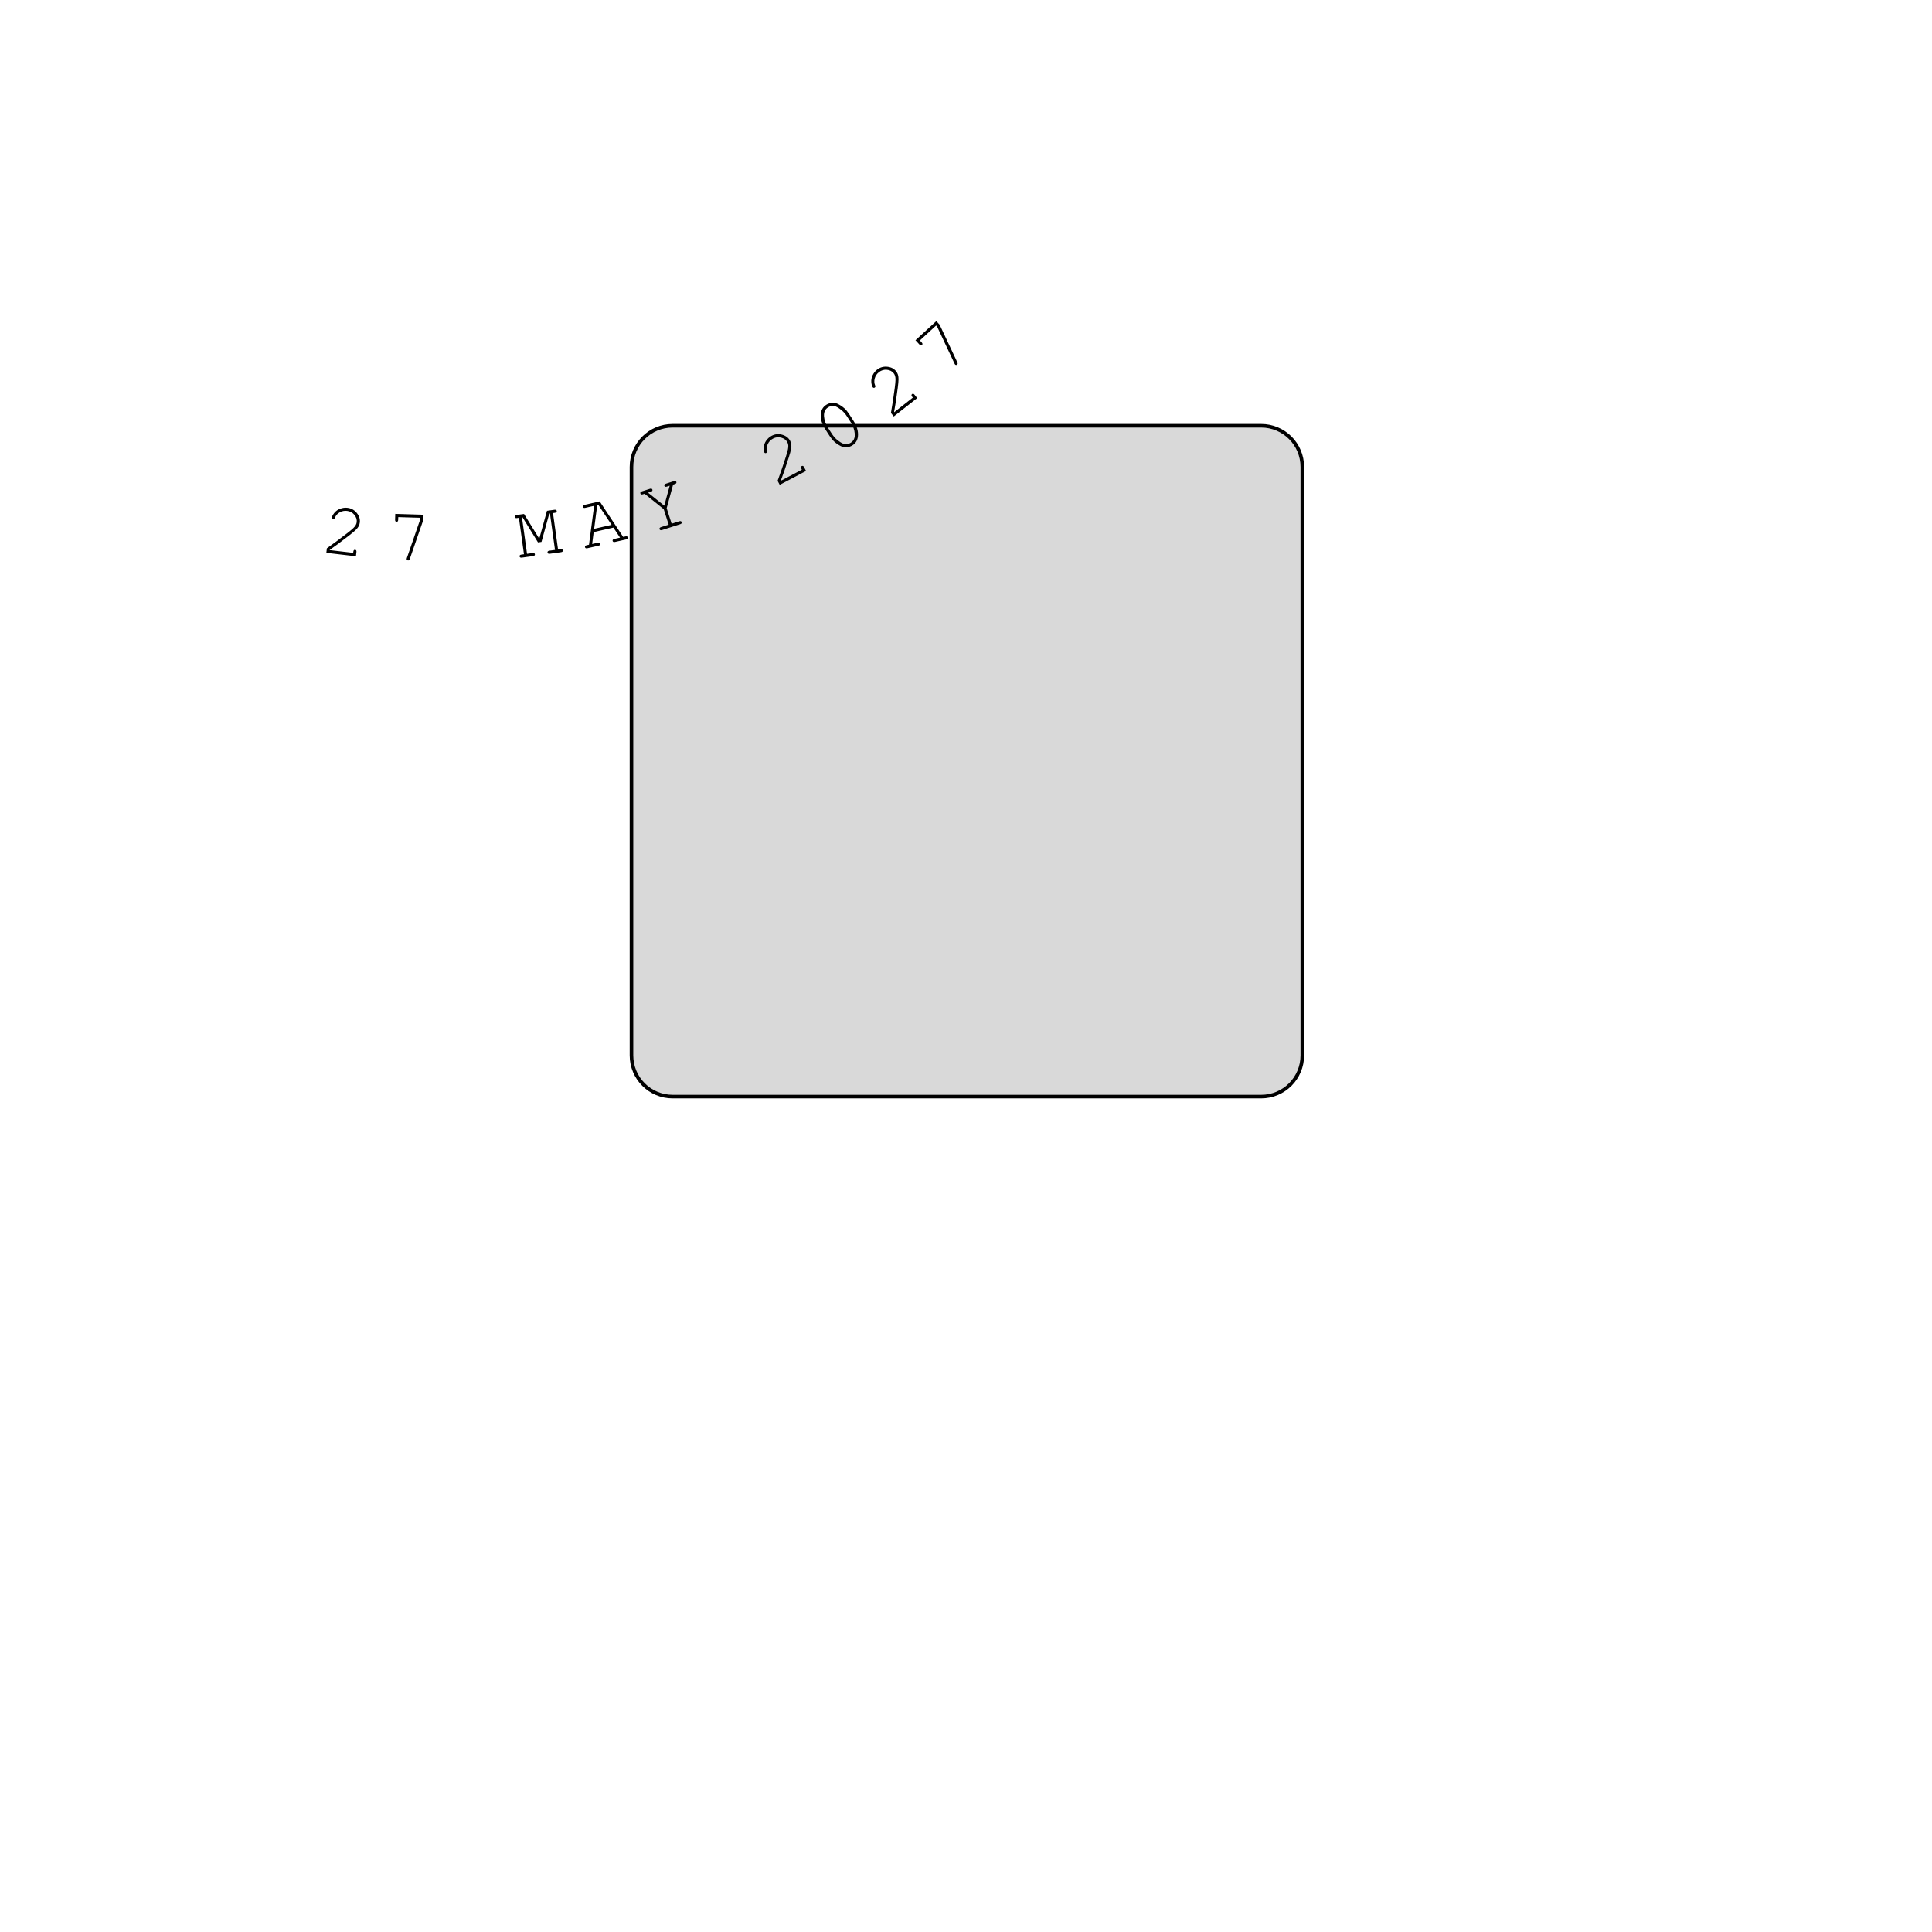
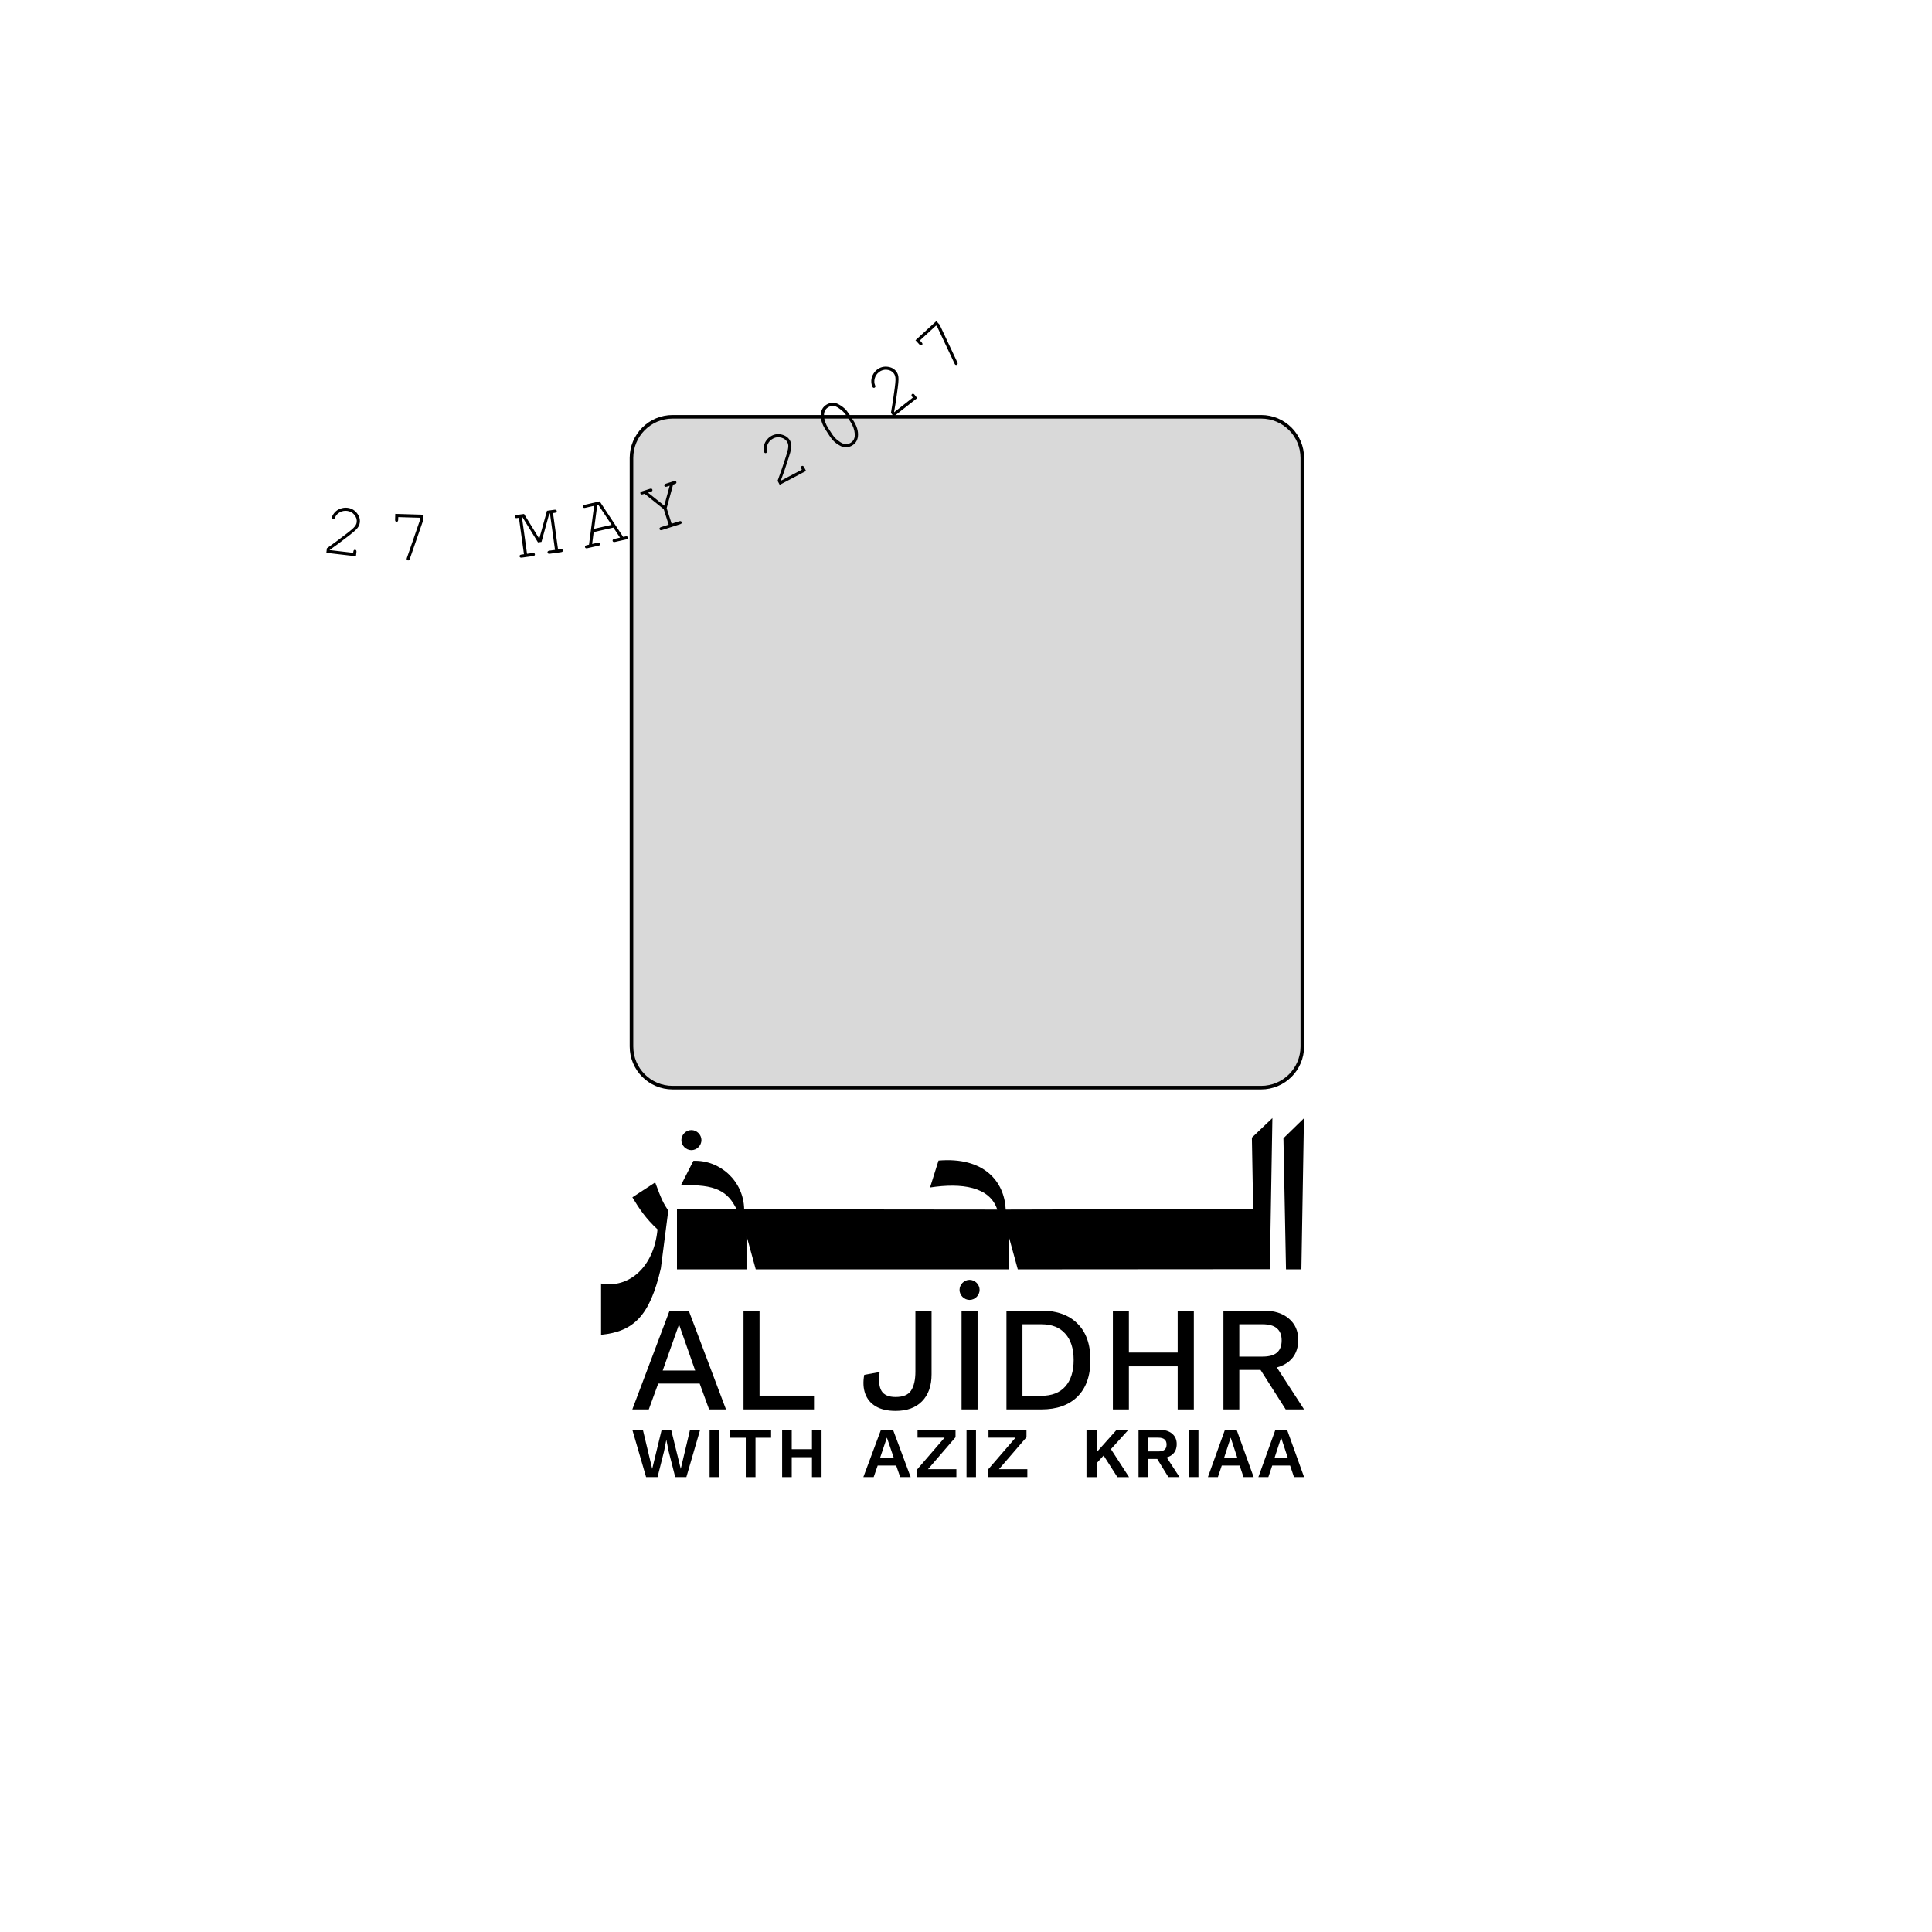
<svg xmlns="http://www.w3.org/2000/svg" width="1080" height="1080" viewBox="0 0 1080 1080" fill="none">
  <g id="date_layout_2_square_shape" clip-path="url(#clip0_68_2862)">
    <rect width="1080" height="1080" fill="white" />
-     <g id="Group 2147202774">
-       <rect id="image-region" x="353" y="238" width="375" height="375" rx="23" fill="#D9D9D9" stroke="black" stroke-width="2" />
-       <g id="Group 72">
- </g>
+     <g id="Frame 2147203044">
+       <rect id="image-region" x="353" y="233" width="375" height="375" rx="23" fill="#D9D9D9" stroke="black" stroke-width="2" />
+       <g id="Group 2147202763">
+         <path id="Vector" d="M613.041 811.787L624.222 799.264H630.82L621.016 810.078L631.146 825.711H624.629L616.93 813.641L613.041 817.927V825.711H607.348V799.264H613.041V811.787ZM648.141 799.264C651.141 799.264 653.503 799.983 655.216 801.425C656.93 802.867 657.789 804.807 657.789 807.234C657.789 809.827 656.93 811.817 655.216 813.204C654.367 813.882 653.357 814.39 652.196 814.731L659.362 825.706H653.131L646.9 815.57H641.91V825.706H636.443V799.259H648.146L648.141 799.264ZM669.94 825.706H664.648V799.259H669.94V825.706ZM700.789 825.706H695.14L692.97 819.254H682.975L680.804 825.706H675.231L684.754 799.259H691.276L700.799 825.706H700.789ZM728.999 825.706H723.351L721.18 819.254H711.185L709.01 825.706H703.437L712.959 799.259H719.477L728.999 825.706ZM684.196 815.168H691.744L687.95 803.631L684.196 815.168ZM712.407 815.168H719.954L716.16 803.631L712.407 815.168ZM641.91 811.364H647.498C649.051 811.364 650.206 811.058 650.955 810.445C651.734 809.802 652.121 808.827 652.121 807.52C652.121 806.214 651.734 805.249 650.955 804.636C650.206 803.998 649.051 803.676 647.498 803.676H641.91V811.369V811.364Z" fill="black" />
+         <path id="Vector_2" d="M573.811 803.43L558.41 821.299H574.294V825.706H552.254V821.54L567.691 803.671H552.575V799.264H573.811V803.43Z" fill="black" />
+         <path id="Vector_3" d="M545.585 799.264V825.711H540.294V799.264H545.585Z" fill="black" />
+         <path id="Vector_4" d="M534.142 803.43L518.741 821.299H534.625V825.706H512.585V821.54L528.022 803.671H512.907V799.264H534.142V803.43Z" fill="black" />
+         <path id="Vector_5" d="M509.062 825.706H503.218L500.972 819.254H490.63L488.384 825.706H482.62L492.469 799.259H499.213L509.062 825.706ZM491.896 815.168H499.705L495.781 803.631L491.896 815.168Z" fill="black" />
+         <path id="Union" d="M442.582 810.124H453.894V799.264H459.255V825.711H453.894V814.57H442.582V825.711H437.22V799.264H442.582V810.124Z" fill="black" />
+         <path id="Vector_6" d="M431.049 799.264V803.711H422.331V825.711H416.889V803.711H408.13V799.264H431.049Z" fill="black" />
+         <path id="Vector_7" d="M401.959 799.264V825.711H396.668V799.264H401.959Z" fill="black" />
+         <path id="Vector_8" d="M361.175 825.706L353.472 799.259H359.366L364.582 821.098L369.878 799.259H375.175L380.552 821.098L385.728 799.259H391.381L383.677 825.706H377.461L373.773 811.279L372.532 805.028H372.451L371.21 811.279L367.562 825.706H361.185H361.175Z" fill="black" />
+         <path id="Vector_9" d="M706.412 732.667C712.322 732.667 717.01 734.144 720.468 737.099C723.98 740.054 725.739 744.044 725.739 749.064C725.739 754.084 723.98 758.265 720.468 761.109C718.593 762.621 716.357 763.722 713.759 764.415L729 787.882H718.709L704.649 765.797H692.774V787.882H683.905V732.667H706.407H706.412ZM692.774 758.35H705.739C709.362 758.35 712.041 757.626 713.769 756.174C715.553 754.667 716.448 752.38 716.448 749.315C716.448 746.25 715.553 744.044 713.769 742.536C712.041 741.029 709.362 740.28 705.739 740.28H692.774V758.35Z" fill="black" />
+         <path id="Vector_10" d="M631.056 756.094H658.327V732.672H667.362V787.887H658.327V763.797H631.056V787.887H622.106V732.672H631.056V756.094Z" fill="black" />
+         <path id="Vector_11" d="M582.106 732.667C590.75 732.667 597.473 735.064 602.267 739.863C607.116 744.602 609.543 751.405 609.543 760.275C609.543 769.144 607.116 775.973 602.267 780.772C597.468 785.511 590.75 787.882 582.106 787.882H562.614V732.667H582.106ZM582.106 780.269C587.961 780.269 592.423 778.541 595.493 775.084C598.619 771.571 600.177 766.631 600.177 760.275C600.177 753.918 598.614 749.008 595.493 745.551C592.428 742.039 587.966 740.28 582.106 740.28H571.564V780.269H582.106Z" fill="black" />
+         <path id="Vector_12" d="M546.469 732.667V787.882H537.52V732.667H546.469Z" fill="black" />
+         <path id="Vector_13" d="M520.75 732.667V768.305C520.75 774.717 518.967 779.737 515.399 783.365C511.886 786.933 506.977 788.716 500.675 788.716C496.158 788.716 492.474 787.877 489.63 786.209C486.786 784.536 484.806 782.194 483.691 779.184C482.575 776.119 482.379 772.576 483.108 768.561L491.726 766.973C491.057 771.772 491.419 775.31 492.811 777.596C494.203 779.827 496.826 780.943 500.675 780.943C504.856 780.943 507.731 779.742 509.293 777.345C510.911 774.893 511.72 771.32 511.72 766.636V732.672H520.755L520.75 732.667Z" fill="black" />
+         <path id="Vector_14" d="M424.587 780.184H455.039V787.882H415.638V732.667H424.587V780.184Z" fill="black" />
+         <path id="Vector_15" d="M405.843 787.882H396.391L391.119 773.41H367.944L362.673 787.882H353.472L374.301 732.667H385.009L405.838 787.882H405.843ZM370.456 766.134H388.612L379.577 740.37L370.456 766.134Z" fill="black" />
+         <path id="Vector_16" d="M541.997 715.441C538.967 715.441 536.389 718.024 536.389 721.049C536.389 724.074 538.972 726.657 541.997 726.657C545.022 726.657 547.605 724.074 547.605 721.049C547.605 718.024 545.022 715.441 541.997 715.441Z" fill="black" />
+         <path id="Vector_17" d="M717.447 636.301L718.884 709.582H727.487L728.924 625.111L717.447 636.301Z" fill="black" />
+         <path id="Vector_18" d="M700.527 675.828L700.502 675.813L562.207 676.16C561.489 660.386 550.021 646.613 524.635 648.758L519.901 663.819C537.68 661.095 553.318 663.381 557.473 676.16L416.003 676.014C415.717 660.241 402.526 648.331 387.606 648.909L380.586 662.683C400.385 661.678 406.968 666.271 411.707 675.874L408.229 676.019H378.431V709.577H417.305V690.783L422.475 709.577H563.79V690.783L568.956 709.577L709.843 709.481L711.275 625L699.808 635.945L700.527 675.818V675.828Z" fill="black" />
+         <path id="Vector_19" d="M386.502 642.935C389.533 642.935 392.11 640.352 392.11 637.327C392.11 634.302 389.528 631.719 386.502 631.719C383.477 631.719 380.895 634.302 380.895 637.327C380.895 640.352 383.477 642.935 386.502 642.935Z" fill="black" />
+         <path id="Vector_20" d="M353.507 669.306C357.09 675.321 361.11 681.341 367.557 687.225C365.557 708.587 351.347 720.361 336 717.491V746.174C354.357 744.305 363.251 735.567 369.417 709.029L373.572 676.758C370.849 672.603 369.839 670.738 366.251 660.985L353.502 669.306H353.507Z" fill="black" />
+       </g>
    </g>
    <path id="date-rotated" d="M184.297 307.503L197.437 309.028L197.515 308.355C197.562 307.948 197.677 307.665 197.861 307.508C198.044 307.35 198.265 307.286 198.523 307.316C198.768 307.344 198.961 307.456 199.104 307.652C199.246 307.847 199.294 308.149 199.246 308.556L198.97 310.94L182.428 309.021L182.722 306.495C186.561 303.774 190.311 300.989 193.972 298.138C195.682 296.808 196.863 295.824 197.515 295.184C198.167 294.544 198.626 293.971 198.891 293.464C199.172 292.946 199.343 292.416 199.406 291.873C199.577 290.406 199.136 289.04 198.085 287.776C197.035 286.512 195.674 285.783 194.004 285.589C192.51 285.416 191.136 285.69 189.882 286.412C188.629 287.133 187.759 288.106 187.273 289.329C187.154 289.646 187.027 289.845 186.894 289.926C186.715 290.042 186.517 290.088 186.3 290.063C186.069 290.036 185.881 289.939 185.735 289.77C185.605 289.59 185.552 289.391 185.577 289.174C185.653 288.522 186.109 287.68 186.944 286.649C187.793 285.619 188.879 284.857 190.203 284.363C191.54 283.872 192.867 283.702 194.184 283.855C196.316 284.102 198.064 285.055 199.427 286.714C200.79 288.372 201.362 290.138 201.145 292.012C201.054 292.8 200.84 293.512 200.505 294.147C200.171 294.769 199.647 295.438 198.93 296.153C198.23 296.856 196.986 297.902 195.201 299.292C190.721 302.791 187.091 305.487 184.312 307.381L184.297 307.503ZM234.946 290.206L234.97 289.427L222.63 289.054L222.584 290.571C222.571 290.981 222.481 291.273 222.311 291.445C222.155 291.618 221.948 291.701 221.688 291.693C221.442 291.686 221.24 291.591 221.081 291.408C220.923 291.226 220.85 290.929 220.862 290.519L220.96 287.26L236.765 287.738L236.682 290.485L229.084 312.413C228.964 312.765 228.827 313.001 228.673 313.119C228.519 313.224 228.347 313.273 228.156 313.268C227.91 313.26 227.707 313.172 227.548 313.003C227.389 312.834 227.313 312.64 227.319 312.422C227.324 312.285 227.37 312.095 227.46 311.851L234.946 290.206ZM302.69 302.917L300.74 303.187L292.107 289.167L291.782 289.213L294.607 309.566L297.755 309.129C298.161 309.073 298.464 309.114 298.662 309.252C298.859 309.377 298.975 309.567 299.011 309.825C299.045 310.069 298.985 310.284 298.832 310.471C298.678 310.658 298.398 310.779 297.992 310.836L291.695 311.71C291.289 311.766 290.986 311.725 290.787 311.587C290.589 311.449 290.473 311.258 290.439 311.014C290.403 310.757 290.463 310.542 290.618 310.368C290.772 310.181 291.052 310.06 291.458 310.003L292.9 309.803L290.076 289.449L288.999 289.599C288.593 289.655 288.291 289.621 288.095 289.497C287.896 289.358 287.779 289.161 287.743 288.903C287.708 288.646 287.767 288.431 287.923 288.257C288.076 288.071 288.356 287.949 288.762 287.892L292.947 287.312L301.447 301.122L305.764 285.533L309.949 284.952C310.369 284.894 310.678 284.934 310.877 285.072C311.073 285.197 311.19 285.388 311.225 285.645C311.261 285.902 311.202 286.124 311.049 286.311C310.893 286.485 310.606 286.6 310.186 286.659L309.13 286.805L311.954 307.159L313.376 306.962C313.796 306.904 314.105 306.943 314.304 307.082C314.5 307.206 314.616 307.397 314.652 307.654C314.686 307.898 314.626 308.113 314.473 308.3C314.319 308.487 314.032 308.61 313.613 308.668L307.336 309.539C306.93 309.595 306.62 309.556 306.408 309.419C306.21 309.281 306.094 309.09 306.06 308.847C306.024 308.589 306.084 308.374 306.239 308.201C306.393 308.014 306.679 307.891 307.099 307.833L310.248 307.396L307.423 287.042L307.058 287.093L302.69 302.917ZM342.911 294.916L331.872 297.424L331.008 304.077L334.227 303.346C334.627 303.255 334.932 303.269 335.142 303.39C335.348 303.497 335.48 303.678 335.538 303.931C335.592 304.171 335.551 304.391 335.414 304.59C335.277 304.789 335.009 304.934 334.609 305.025L328.33 306.452C327.93 306.543 327.625 306.528 327.415 306.408C327.205 306.287 327.073 306.107 327.019 305.867C326.961 305.614 327.002 305.394 327.142 305.208C327.279 305.009 327.548 304.863 327.948 304.773L329.248 304.477L332.113 282.753L327.154 283.88C326.754 283.971 326.451 283.963 326.244 283.856C326.034 283.735 325.901 283.548 325.843 283.295C325.785 283.042 325.827 282.822 325.967 282.636C326.104 282.436 326.372 282.291 326.772 282.2L335.231 280.278L348.366 300.132L349.666 299.837C350.066 299.746 350.37 299.761 350.58 299.882C350.787 299.989 350.919 300.169 350.976 300.423C351.031 300.662 350.99 300.882 350.853 301.082C350.716 301.281 350.447 301.426 350.047 301.517L343.788 302.939C343.375 303.033 343.063 303.02 342.854 302.899C342.644 302.779 342.512 302.598 342.457 302.359C342.4 302.105 342.441 301.886 342.581 301.699C342.718 301.5 342.993 301.353 343.406 301.26L346.606 300.532L342.911 294.916ZM341.889 293.381L334.473 282.217L333.853 282.358L332.13 295.599L341.889 293.381ZM372.673 284.073L375.448 292.746L379.706 291.383C380.097 291.258 380.402 291.247 380.621 291.349C380.836 291.438 380.983 291.606 381.062 291.853C381.137 292.088 381.115 292.31 380.996 292.521C380.877 292.731 380.622 292.899 380.231 293.024L370.055 296.28C369.664 296.405 369.359 296.416 369.14 296.314C368.921 296.212 368.773 296.044 368.698 295.809C368.619 295.562 368.635 295.342 368.745 295.149C368.865 294.938 369.126 294.768 369.53 294.639L373.788 293.277L371.013 284.604L360.318 276.011L359.342 276.324C358.951 276.449 358.648 276.467 358.433 276.378C358.214 276.276 358.065 276.101 357.985 275.853C357.906 275.606 357.928 275.384 358.052 275.186C358.171 274.976 358.426 274.808 358.817 274.683L363.329 273.239C363.719 273.115 364.024 273.103 364.244 273.205C364.459 273.294 364.606 273.462 364.685 273.71C364.764 273.957 364.744 274.186 364.625 274.397C364.501 274.594 364.244 274.755 363.854 274.88L362.233 275.399L371.322 282.675L374.362 271.518L372.76 272.03C372.357 272.16 372.047 272.18 371.832 272.091C371.613 271.988 371.464 271.814 371.385 271.566C371.305 271.319 371.328 271.096 371.451 270.899C371.57 270.689 371.832 270.519 372.235 270.39L376.728 268.952C377.119 268.827 377.424 268.816 377.643 268.918C377.858 269.007 378.005 269.175 378.084 269.423C378.163 269.67 378.143 269.899 378.024 270.109C377.901 270.307 377.644 270.468 377.253 270.593L376.276 270.905L372.673 284.073ZM436.554 268.725L448.251 262.548L447.935 261.95C447.743 261.587 447.679 261.289 447.741 261.055C447.803 260.821 447.949 260.644 448.178 260.523C448.396 260.408 448.619 260.391 448.847 260.471C449.075 260.552 449.285 260.773 449.476 261.136L450.597 263.258L435.871 271.034L434.684 268.785C436.31 264.37 437.827 259.951 439.233 255.529C439.891 253.466 440.307 251.985 440.483 251.089C440.659 250.192 440.713 249.46 440.645 248.893C440.583 248.307 440.425 247.772 440.169 247.289C439.48 245.983 438.344 245.106 436.763 244.658C435.181 244.21 433.647 244.378 432.16 245.164C430.83 245.866 429.852 246.869 429.227 248.174C428.601 249.478 428.434 250.772 428.726 252.056C428.806 252.384 428.815 252.62 428.751 252.762C428.669 252.959 428.532 253.109 428.339 253.211C428.133 253.32 427.923 253.346 427.707 253.289C427.498 253.215 427.342 253.081 427.24 252.887C426.933 252.307 426.833 251.355 426.938 250.032C427.055 248.702 427.52 247.459 428.332 246.304C429.156 245.142 430.155 244.251 431.327 243.632C433.226 242.63 435.206 242.427 437.268 243.023C439.33 243.619 440.801 244.752 441.682 246.42C442.052 247.121 442.279 247.829 442.362 248.543C442.439 249.244 442.384 250.092 442.199 251.087C442.018 252.064 441.585 253.63 440.899 255.785C439.185 261.205 437.717 265.482 436.496 268.616L436.554 268.725ZM474.704 231.53L477.023 235.11C479.037 238.22 479.891 241.161 479.585 243.932C479.348 246.106 478.345 247.765 476.578 248.91C475.729 249.46 474.814 249.808 473.834 249.954C472.872 250.104 471.931 250.046 471.009 249.78C470.431 249.617 469.67 249.246 468.726 248.669C467.793 248.084 467.014 247.497 466.388 246.908C465.485 246.092 464.606 245.025 463.752 243.705L461.433 240.125C459.411 237.003 458.554 234.057 458.86 231.285C459.097 229.111 460.1 227.452 461.867 226.308C462.728 225.75 463.642 225.402 464.611 225.263C465.573 225.113 466.514 225.171 467.436 225.437C468.033 225.605 468.798 225.981 469.73 226.566C470.663 227.151 471.444 227.728 472.074 228.298C472.965 229.121 473.842 230.198 474.704 231.53ZM473.381 232.655C472.497 231.29 471.48 230.148 470.332 229.23C469.188 228.293 468.148 227.631 467.213 227.243C466.666 227.027 466.07 226.925 465.425 226.935C464.511 226.957 463.646 227.232 462.832 227.76C461.214 228.807 460.481 230.455 460.633 232.702C460.785 234.949 461.575 237.174 463.002 239.377L465.064 242.562C465.948 243.927 466.963 245.079 468.107 246.015C469.262 246.945 470.314 247.599 471.26 247.98C471.789 248.192 472.375 248.292 473.02 248.282C473.941 248.272 474.815 247.999 475.642 247.464C477.248 246.423 477.975 244.779 477.823 242.532C477.664 240.274 476.87 238.043 475.443 235.84L473.381 232.655ZM499.869 230.432L510.277 222.269L509.86 221.736C509.607 221.413 509.49 221.131 509.509 220.89C509.528 220.649 509.64 220.449 509.845 220.288C510.038 220.136 510.255 220.08 510.493 220.118C510.732 220.157 510.978 220.338 511.231 220.66L512.712 222.548L499.609 232.825L498.04 230.824C498.853 226.19 499.557 221.572 500.153 216.97C500.432 214.822 500.578 213.291 500.591 212.378C500.604 211.464 500.527 210.734 500.359 210.188C500.193 209.622 499.942 209.125 499.605 208.694C498.693 207.532 497.42 206.872 495.783 206.713C494.147 206.554 492.667 206.994 491.344 208.032C490.161 208.96 489.378 210.121 488.995 211.516C488.612 212.911 488.679 214.214 489.194 215.426C489.332 215.735 489.382 215.965 489.345 216.116C489.3 216.325 489.191 216.497 489.019 216.632C488.836 216.775 488.634 216.838 488.412 216.821C488.193 216.785 488.015 216.681 487.88 216.509C487.475 215.992 487.206 215.074 487.074 213.753C486.952 212.423 487.188 211.118 487.781 209.836C488.385 208.546 489.209 207.491 490.252 206.673C491.941 205.348 493.853 204.795 495.989 205.015C498.124 205.234 499.774 206.086 500.938 207.57C501.428 208.194 501.777 208.85 501.986 209.537C502.186 210.214 502.284 211.058 502.279 212.07C502.275 213.063 502.128 214.681 501.838 216.925C501.117 222.564 500.436 227.034 499.793 230.335L499.869 230.432ZM523.833 182.544L523.305 181.97L514.214 190.323L515.241 191.441C515.519 191.743 515.657 192.015 515.657 192.256C515.666 192.489 515.575 192.693 515.384 192.869C515.203 193.036 514.992 193.109 514.751 193.089C514.509 193.069 514.25 192.908 513.973 192.606L511.767 190.205L523.41 179.507L525.269 181.531L535.15 202.53C535.31 202.866 535.376 203.13 535.349 203.322C535.312 203.505 535.223 203.661 535.082 203.79C534.901 203.957 534.694 204.035 534.462 204.025C534.231 204.015 534.041 203.93 533.893 203.769C533.8 203.668 533.701 203.499 533.595 203.263L523.833 182.544Z" fill="black" />
  </g>
  <defs>
    <clipPath id="clip0_68_2862">
      <rect width="1080" height="1080" fill="white" />
    </clipPath>
  </defs>
</svg>
